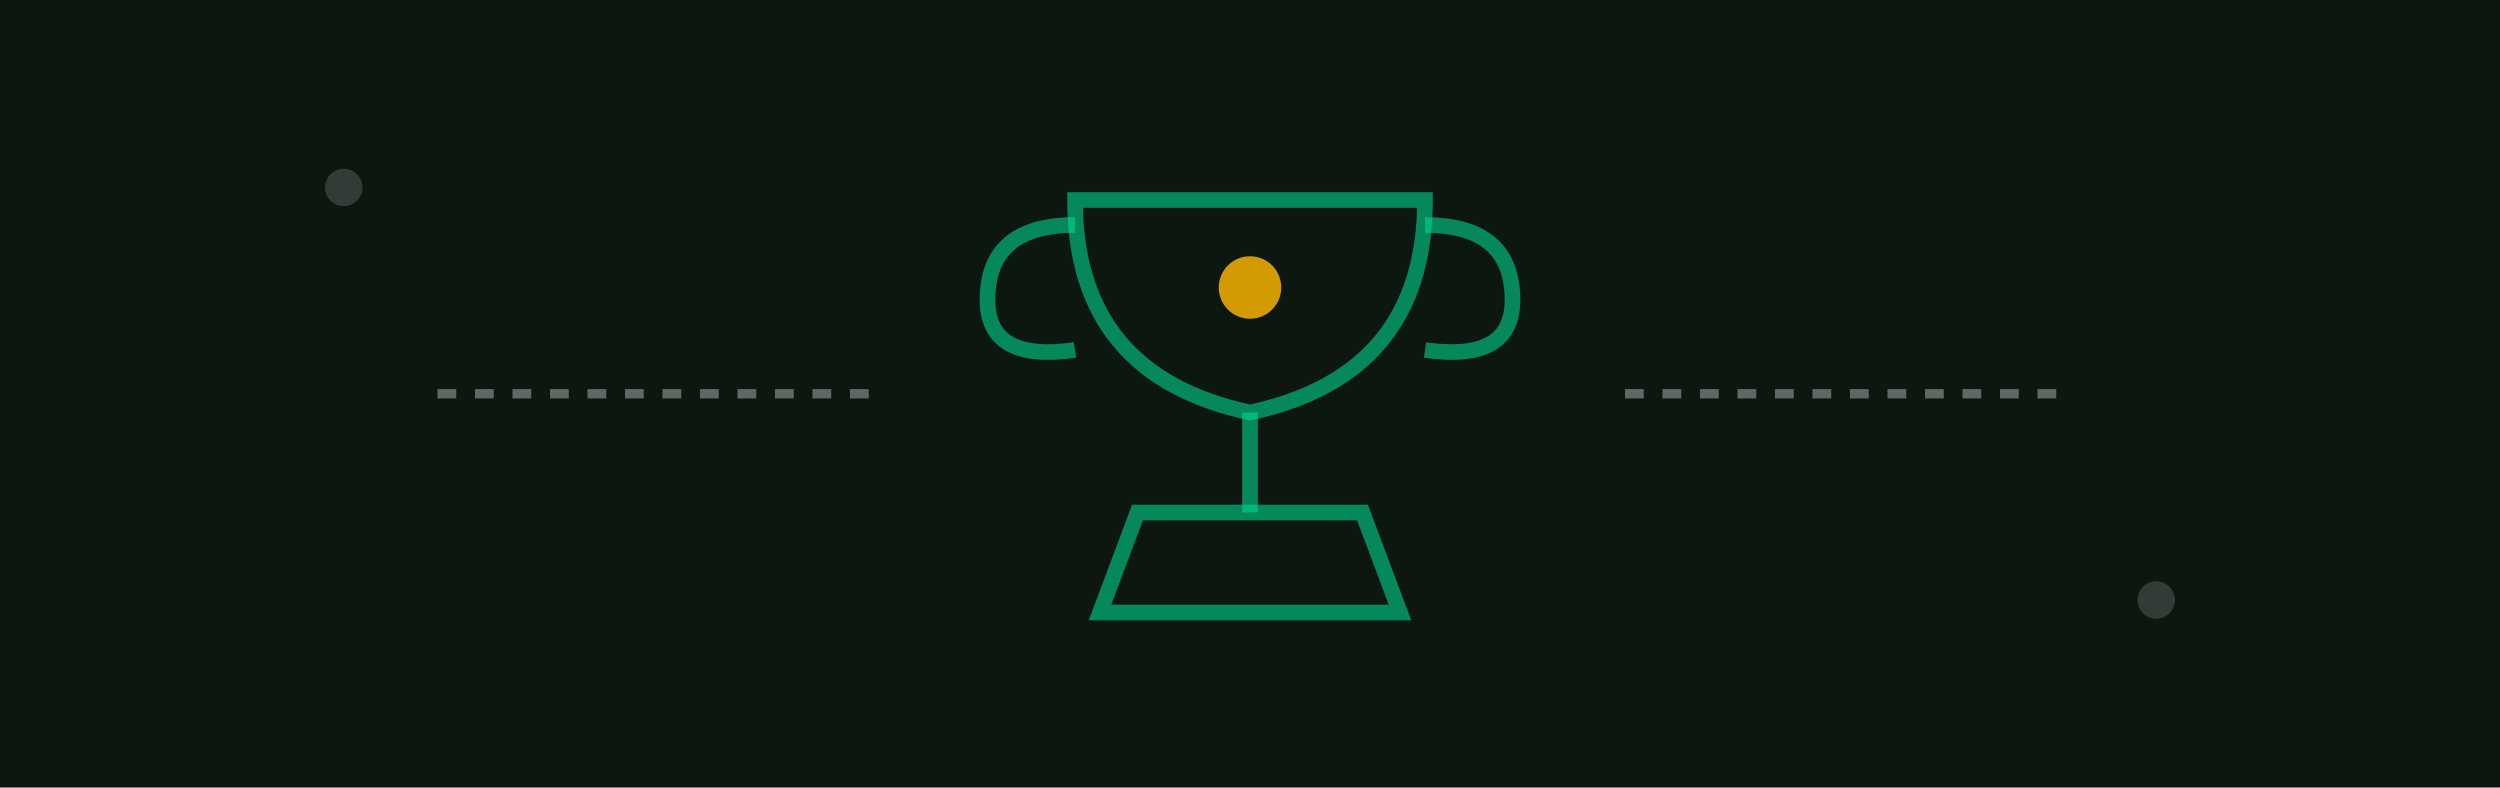
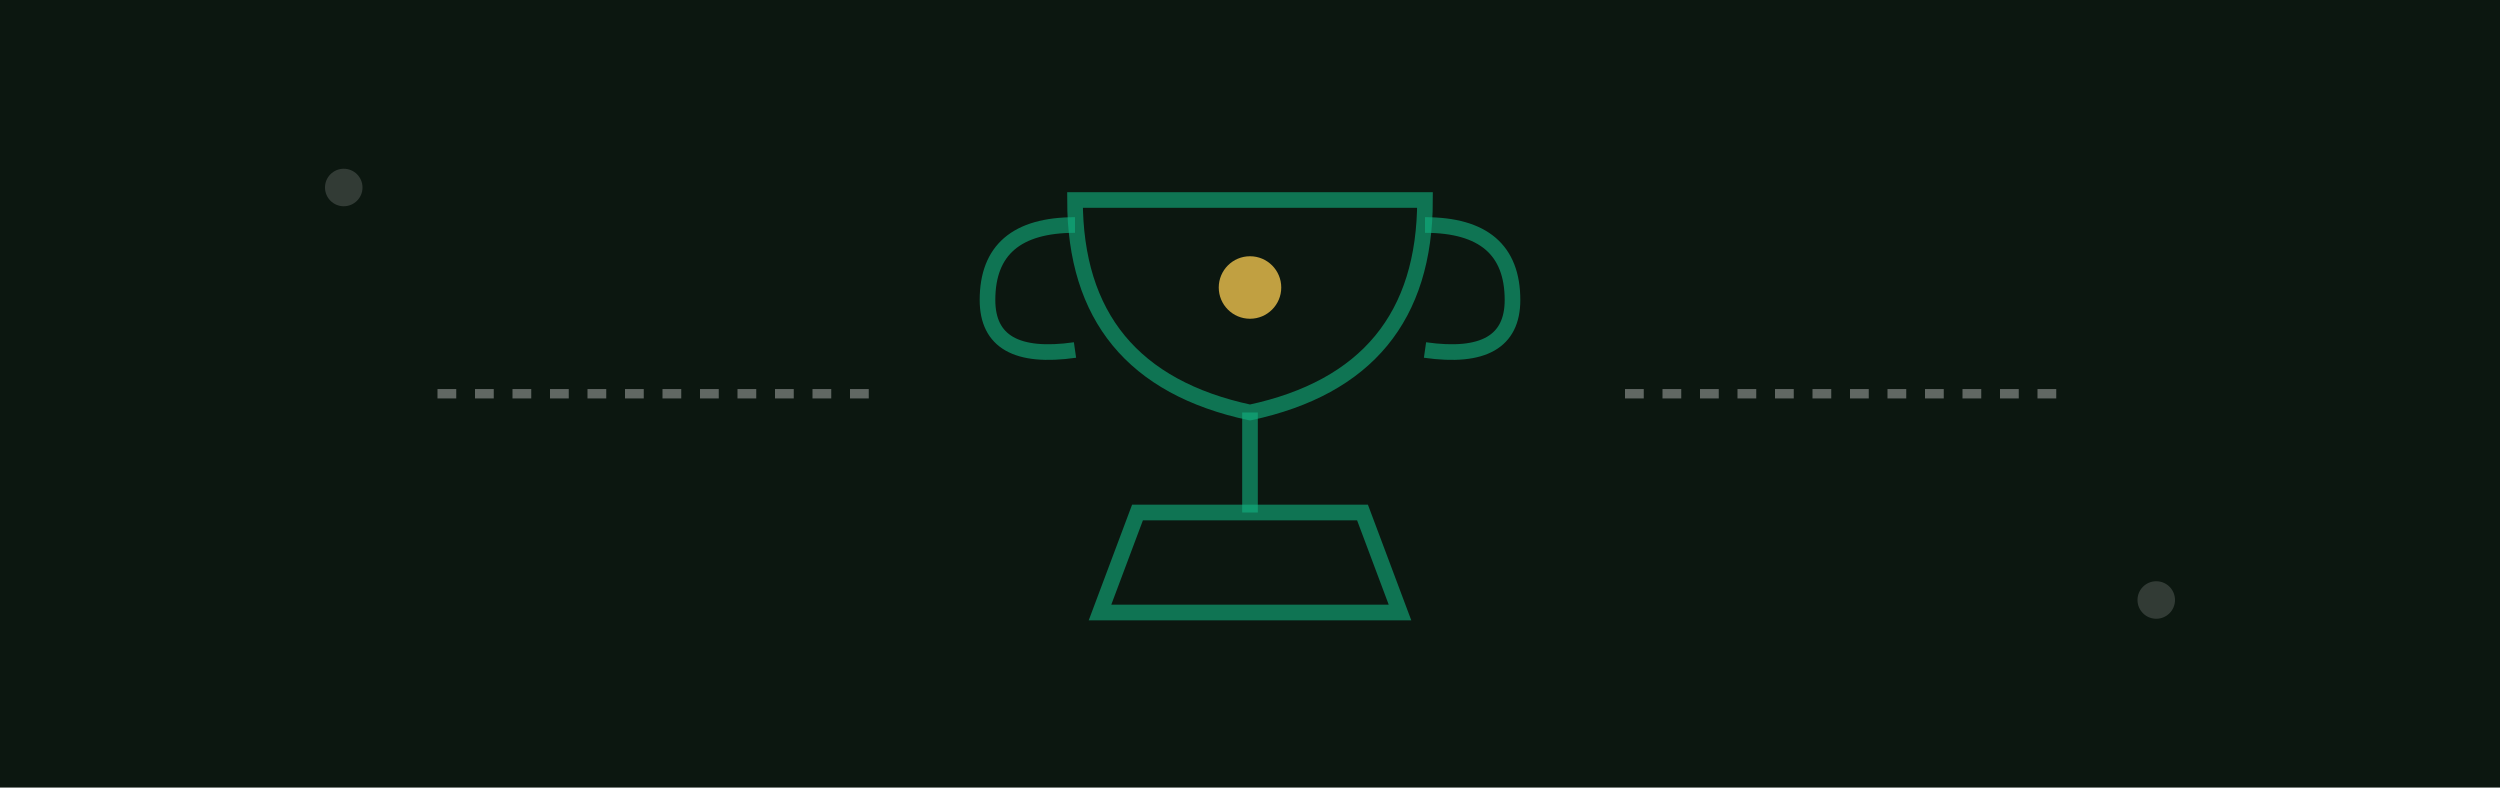
<svg xmlns="http://www.w3.org/2000/svg" viewBox="0 0 400 126" preserveAspectRatio="xMidYMid slice">
  <rect width="400" height="126" fill="#0c1710" />
-   <g fill="none" stroke="#00d68f" stroke-opacity=".6" stroke-width="2.5">
+   <g fill="none" stroke="#12b380" stroke-opacity=".6" stroke-width="2.5">
    <path d="M172,32 Q172,60 200,66 Q228,60 228,32 Z" />
    <path d="M172,36 Q158,36 158,48 Q158,58 172,56" />
    <path d="M228,36 Q242,36 242,48 Q242,58 228,56" />
    <line x1="200" y1="66" x2="200" y2="82" />
    <path d="M182,82 h36 l6,16 h-48 z" />
  </g>
-   <circle cx="200" cy="46" r="5" fill="#f5b301" fill-opacity=".85" />
+   <circle cx="200" cy="46" r="5" fill="#e0b84a" fill-opacity=".85" />
  <g stroke="#ffffff" stroke-opacity=".35" stroke-width="1.5" stroke-dasharray="3 3">
    <line x1="70" y1="63" x2="140" y2="63" />
    <line x1="260" y1="63" x2="330" y2="63" />
  </g>
  <g fill="#ffffff" fill-opacity=".16">
    <circle cx="55" cy="30" r="3" />
    <circle cx="345" cy="96" r="3" />
  </g>
</svg>
